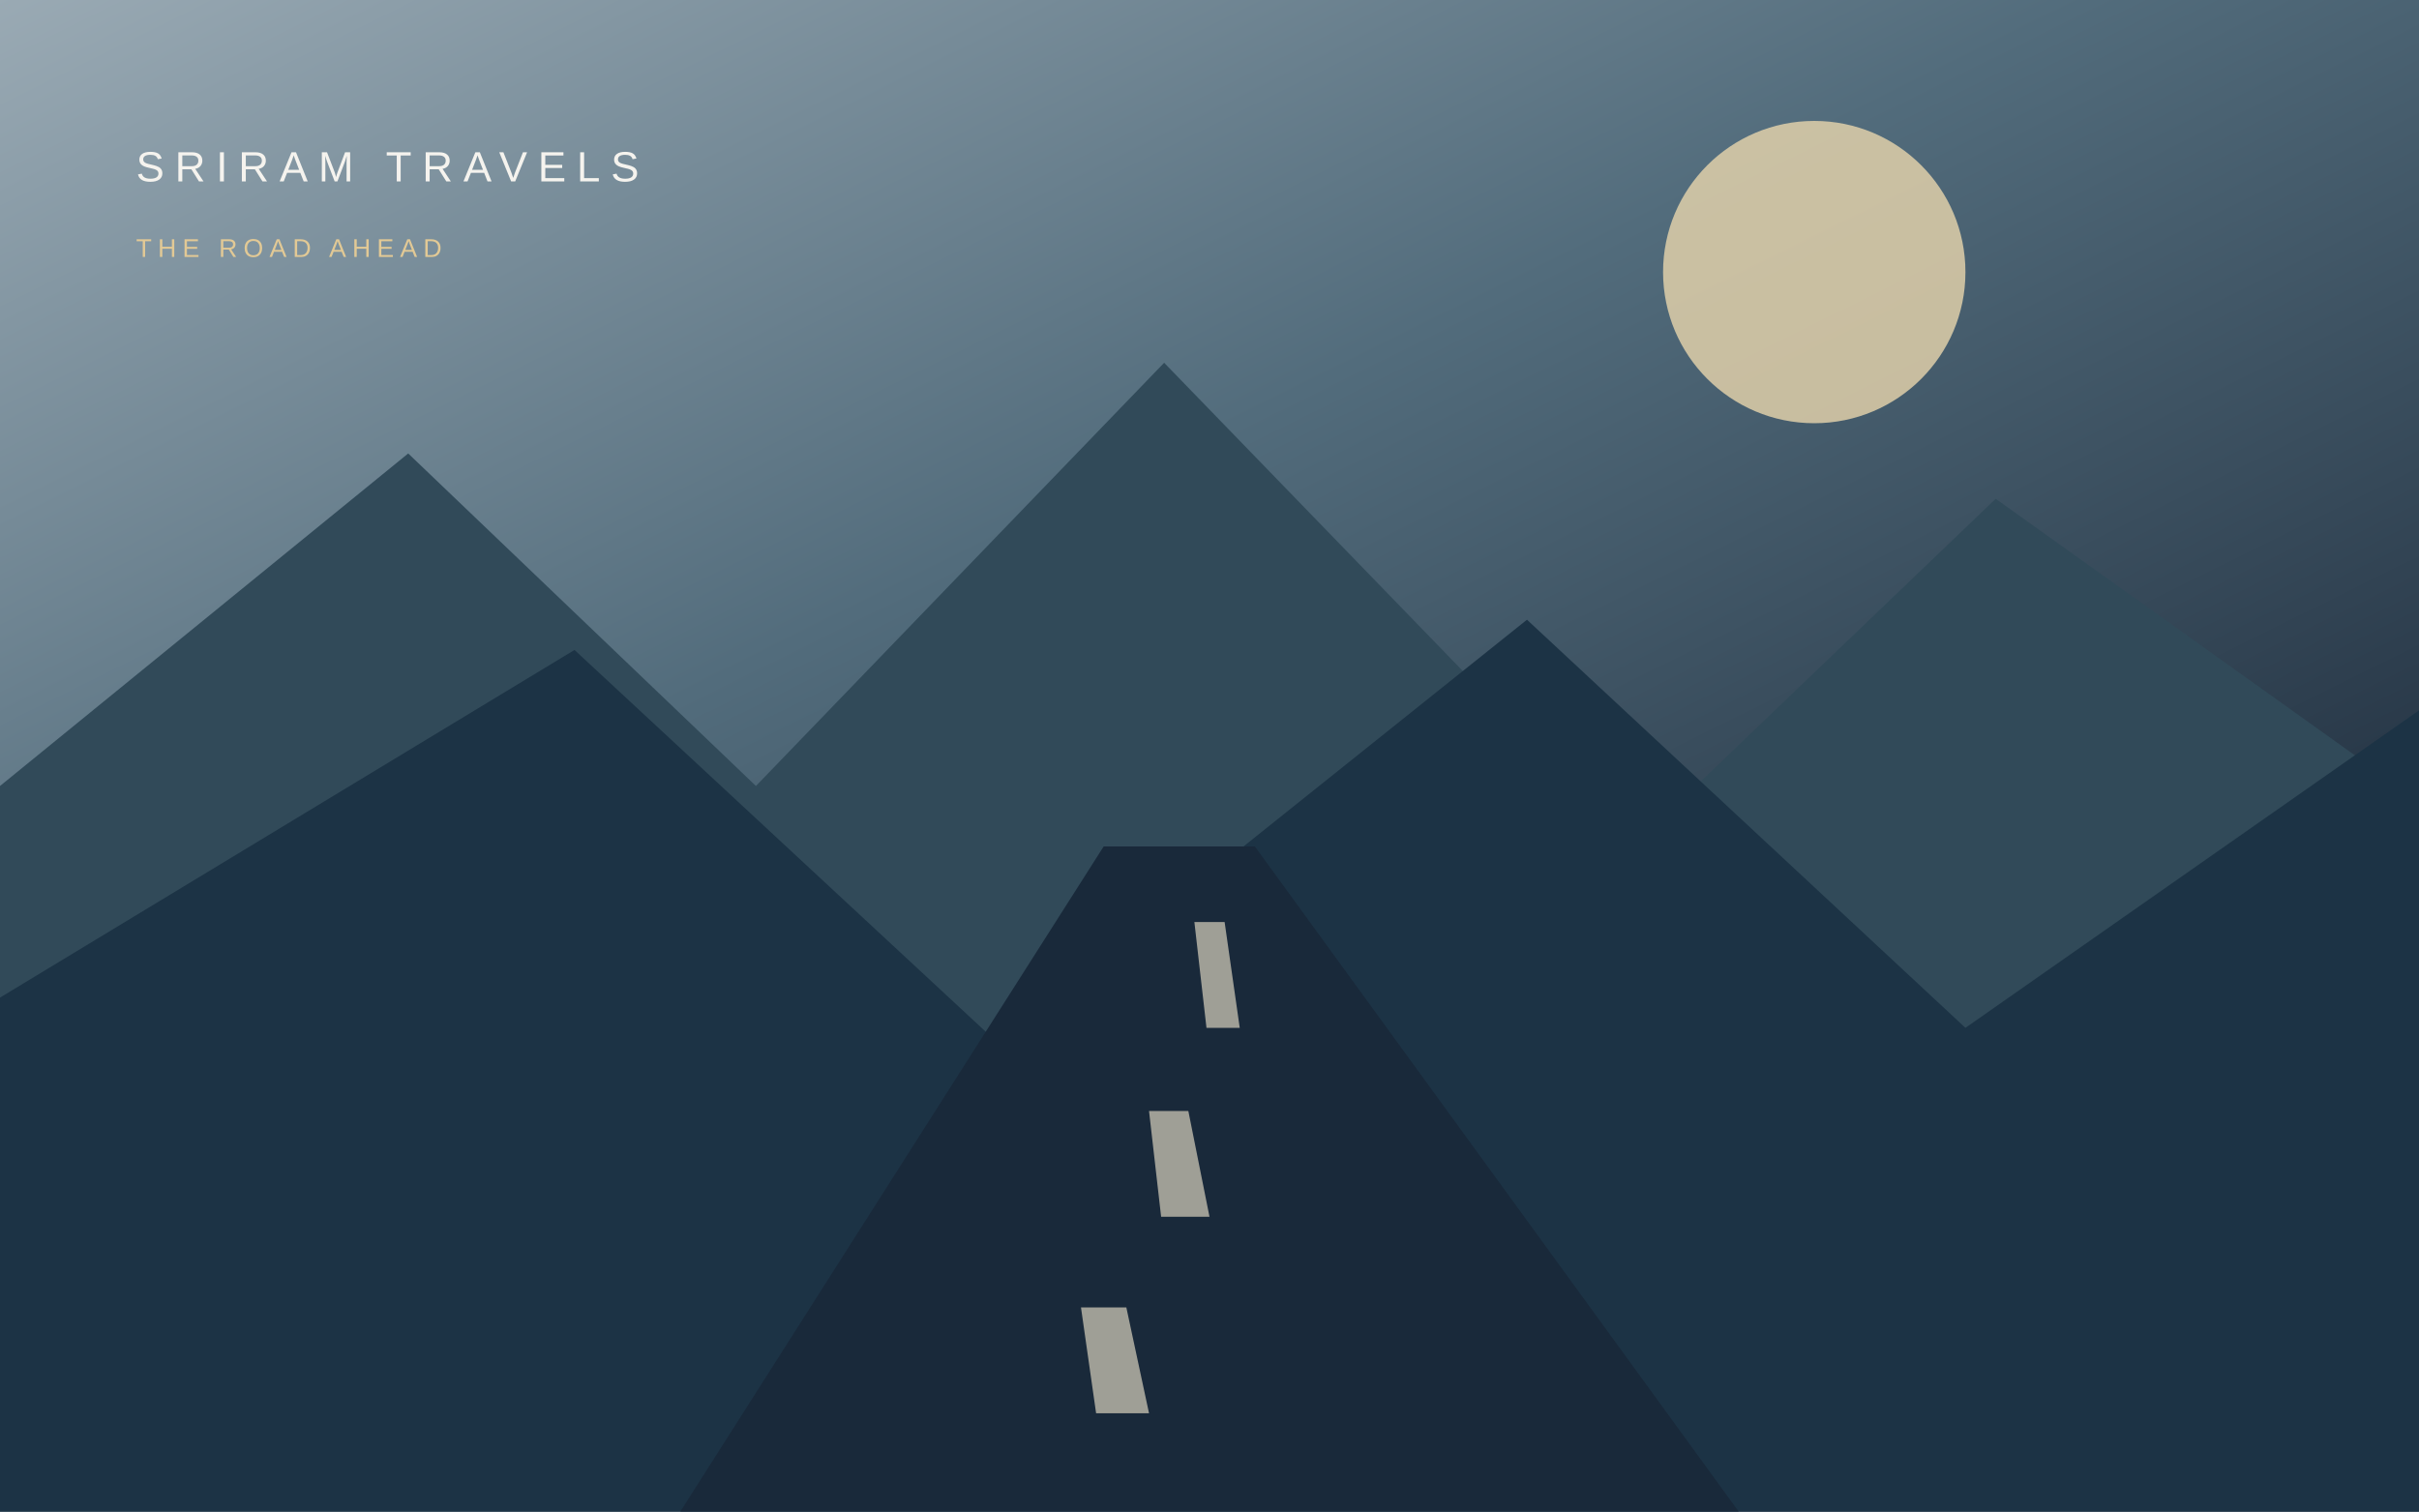
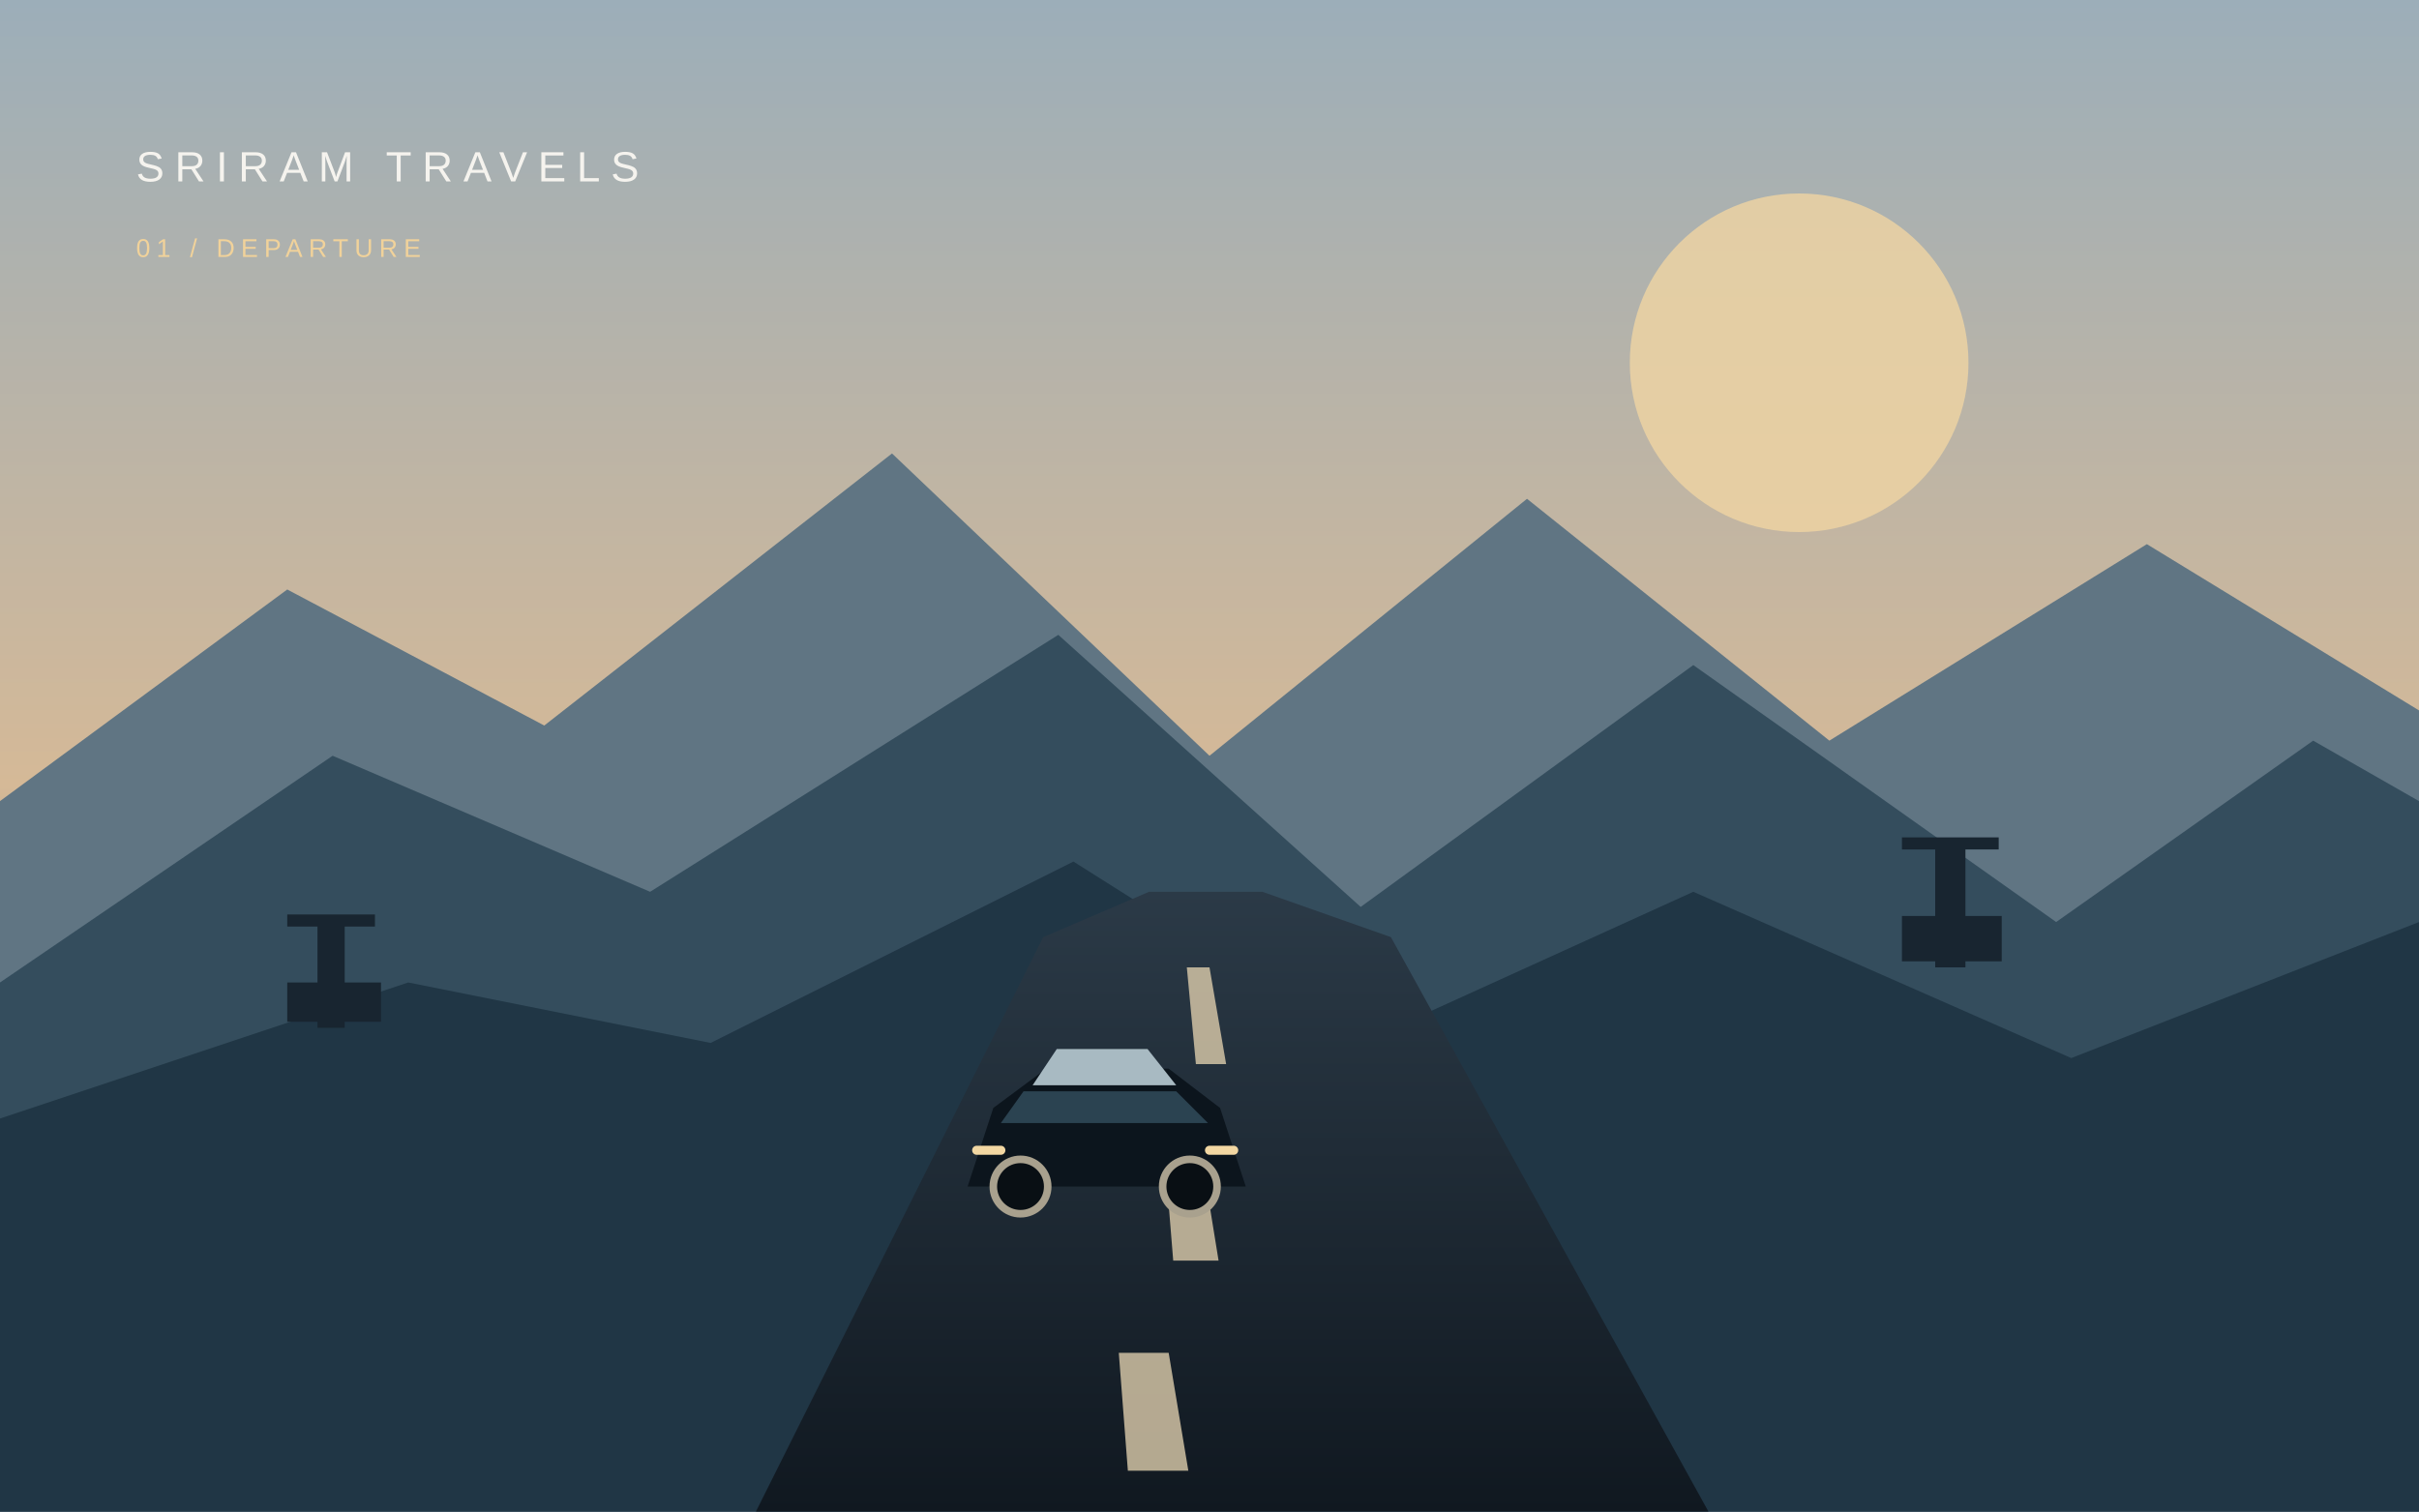
- <svg xmlns="http://www.w3.org/2000/svg" width="1600" height="1000" viewBox="0 0 1600 1000">
+ <svg xmlns="http://www.w3.org/2000/svg" width="1600" height="1000" viewBox="0 0 1600 1000" role="img" aria-labelledby="title desc">
  <defs>
-     <linearGradient id="bg" x2="0.8" y2="1">
-       <stop stop-color="#9aaab4" />
-       <stop offset=".42" stop-color="#526c7c" />
-       <stop offset="1" stop-color="#111b2b" />
+     <linearGradient id="sky" x2="0" y2="1">
+       <stop stop-color="#9caeb9" />
+       <stop offset=".52" stop-color="#d5b997" />
+       <stop offset="1" stop-color="#384b5a" />
+     </linearGradient>
+     <linearGradient id="road" x2="0" y2="1">
+       <stop stop-color="#2b3a47" />
+       <stop offset="1" stop-color="#101820" />
    </linearGradient>
  </defs>
-   <rect width="1600" height="1000" fill="url(#bg)" />
-   <circle cx="1200" cy="180" r="100" fill="#e8d6ad" opacity=".8" />
-   <path d="M0 520 L270 300 L500 520 L770 240 L1080 560 L1320 330 L1600 530 V1000 H0Z" fill="#314a59" />
-   <path d="M0 660 L380 430 L660 690 L1010 410 L1300 680 L1600 470 V1000 H0Z" fill="#1c3345" />
-   <path d="M450 1000 L730 560 L830 560 L1150 1000Z" fill="#19293a" />
-   <path d="M790 610 L810 610 L820 680 L798 680Z M760 735 L786 735 L800 805 L768 805Z M715 865 L745 865 L760 935 L725 935Z" fill="#d9d1bd" opacity=".7" />
+   <rect width="1600" height="1000" fill="url(#sky)" />
+   <circle cx="1190" cy="240" r="112" fill="#f0d5a2" opacity=".8" />
+   <path d="M0 530 190 390 360 480 590 300 800 500 1010 330 1210 490 1420 360 1600 470V1000H0Z" fill="#607583" />
+   <path d="M0 650 220 500 430 590 700 420 900 600 1120 440 1360 610 1530 490 1600 530V1000H0Z" fill="#344d5d" />
+   <path d="M0 740 270 650 470 690 710 570 900 690 1120 590 1370 700 1600 610V1000H0Z" fill="#203645" />
+   <path d="M500 1000 690 620 760 590 835 590 920 620 1130 1000Z" fill="url(#road)" />
+   <path d="M785 640 800 640 811 704 791 704ZM770 760 794 760 806 834 776 834ZM740 895 773 895 786 973 746 973Z" fill="#d8c8a8" opacity=".82" />
+   <g fill="#182530">
+     <path d="M210 680v-75h18v75zm-20-75h58v8h-58zM1280 640v-86h20v86zm-22-86h64v8h-64z" />
+     <path d="M190 650h62v26h-62zM1258 606h66v30h-66z" />
+   </g>
+   <g transform="translate(730 715)">
+     <path d="M-90 70-73 18-38-8H43L77 18 94 70Z" fill="#0c151d" />
+     <path d="M-47 3-31-21H29L48 3Z" fill="#a8bac2" />
+     <path d="M-53 7H48L69 28H-68Z" fill="#2b4351" />
+     <circle cx="-55" cy="70" r="18" fill="#090f14" stroke="#a9a18e" stroke-width="5" />
+     <circle cx="57" cy="70" r="18" fill="#090f14" stroke="#a9a18e" stroke-width="5" />
+     <path d="M-84 46h16m138 0h16" stroke="#f2d7a2" stroke-width="6" stroke-linecap="round" />
+   </g>
  <text x="90" y="120" fill="#f5f3ee" font-family="Arial,sans-serif" font-size="28" letter-spacing="7">SRIRAM TRAVELS</text>
-   <text x="90" y="170" fill="#e2c995" font-family="Arial,sans-serif" font-size="17" letter-spacing="4">THE ROAD AHEAD</text>
+   <text x="90" y="170" fill="#f1d29a" font-family="Arial,sans-serif" font-size="17" letter-spacing="4">01 / DEPARTURE</text>
</svg>
